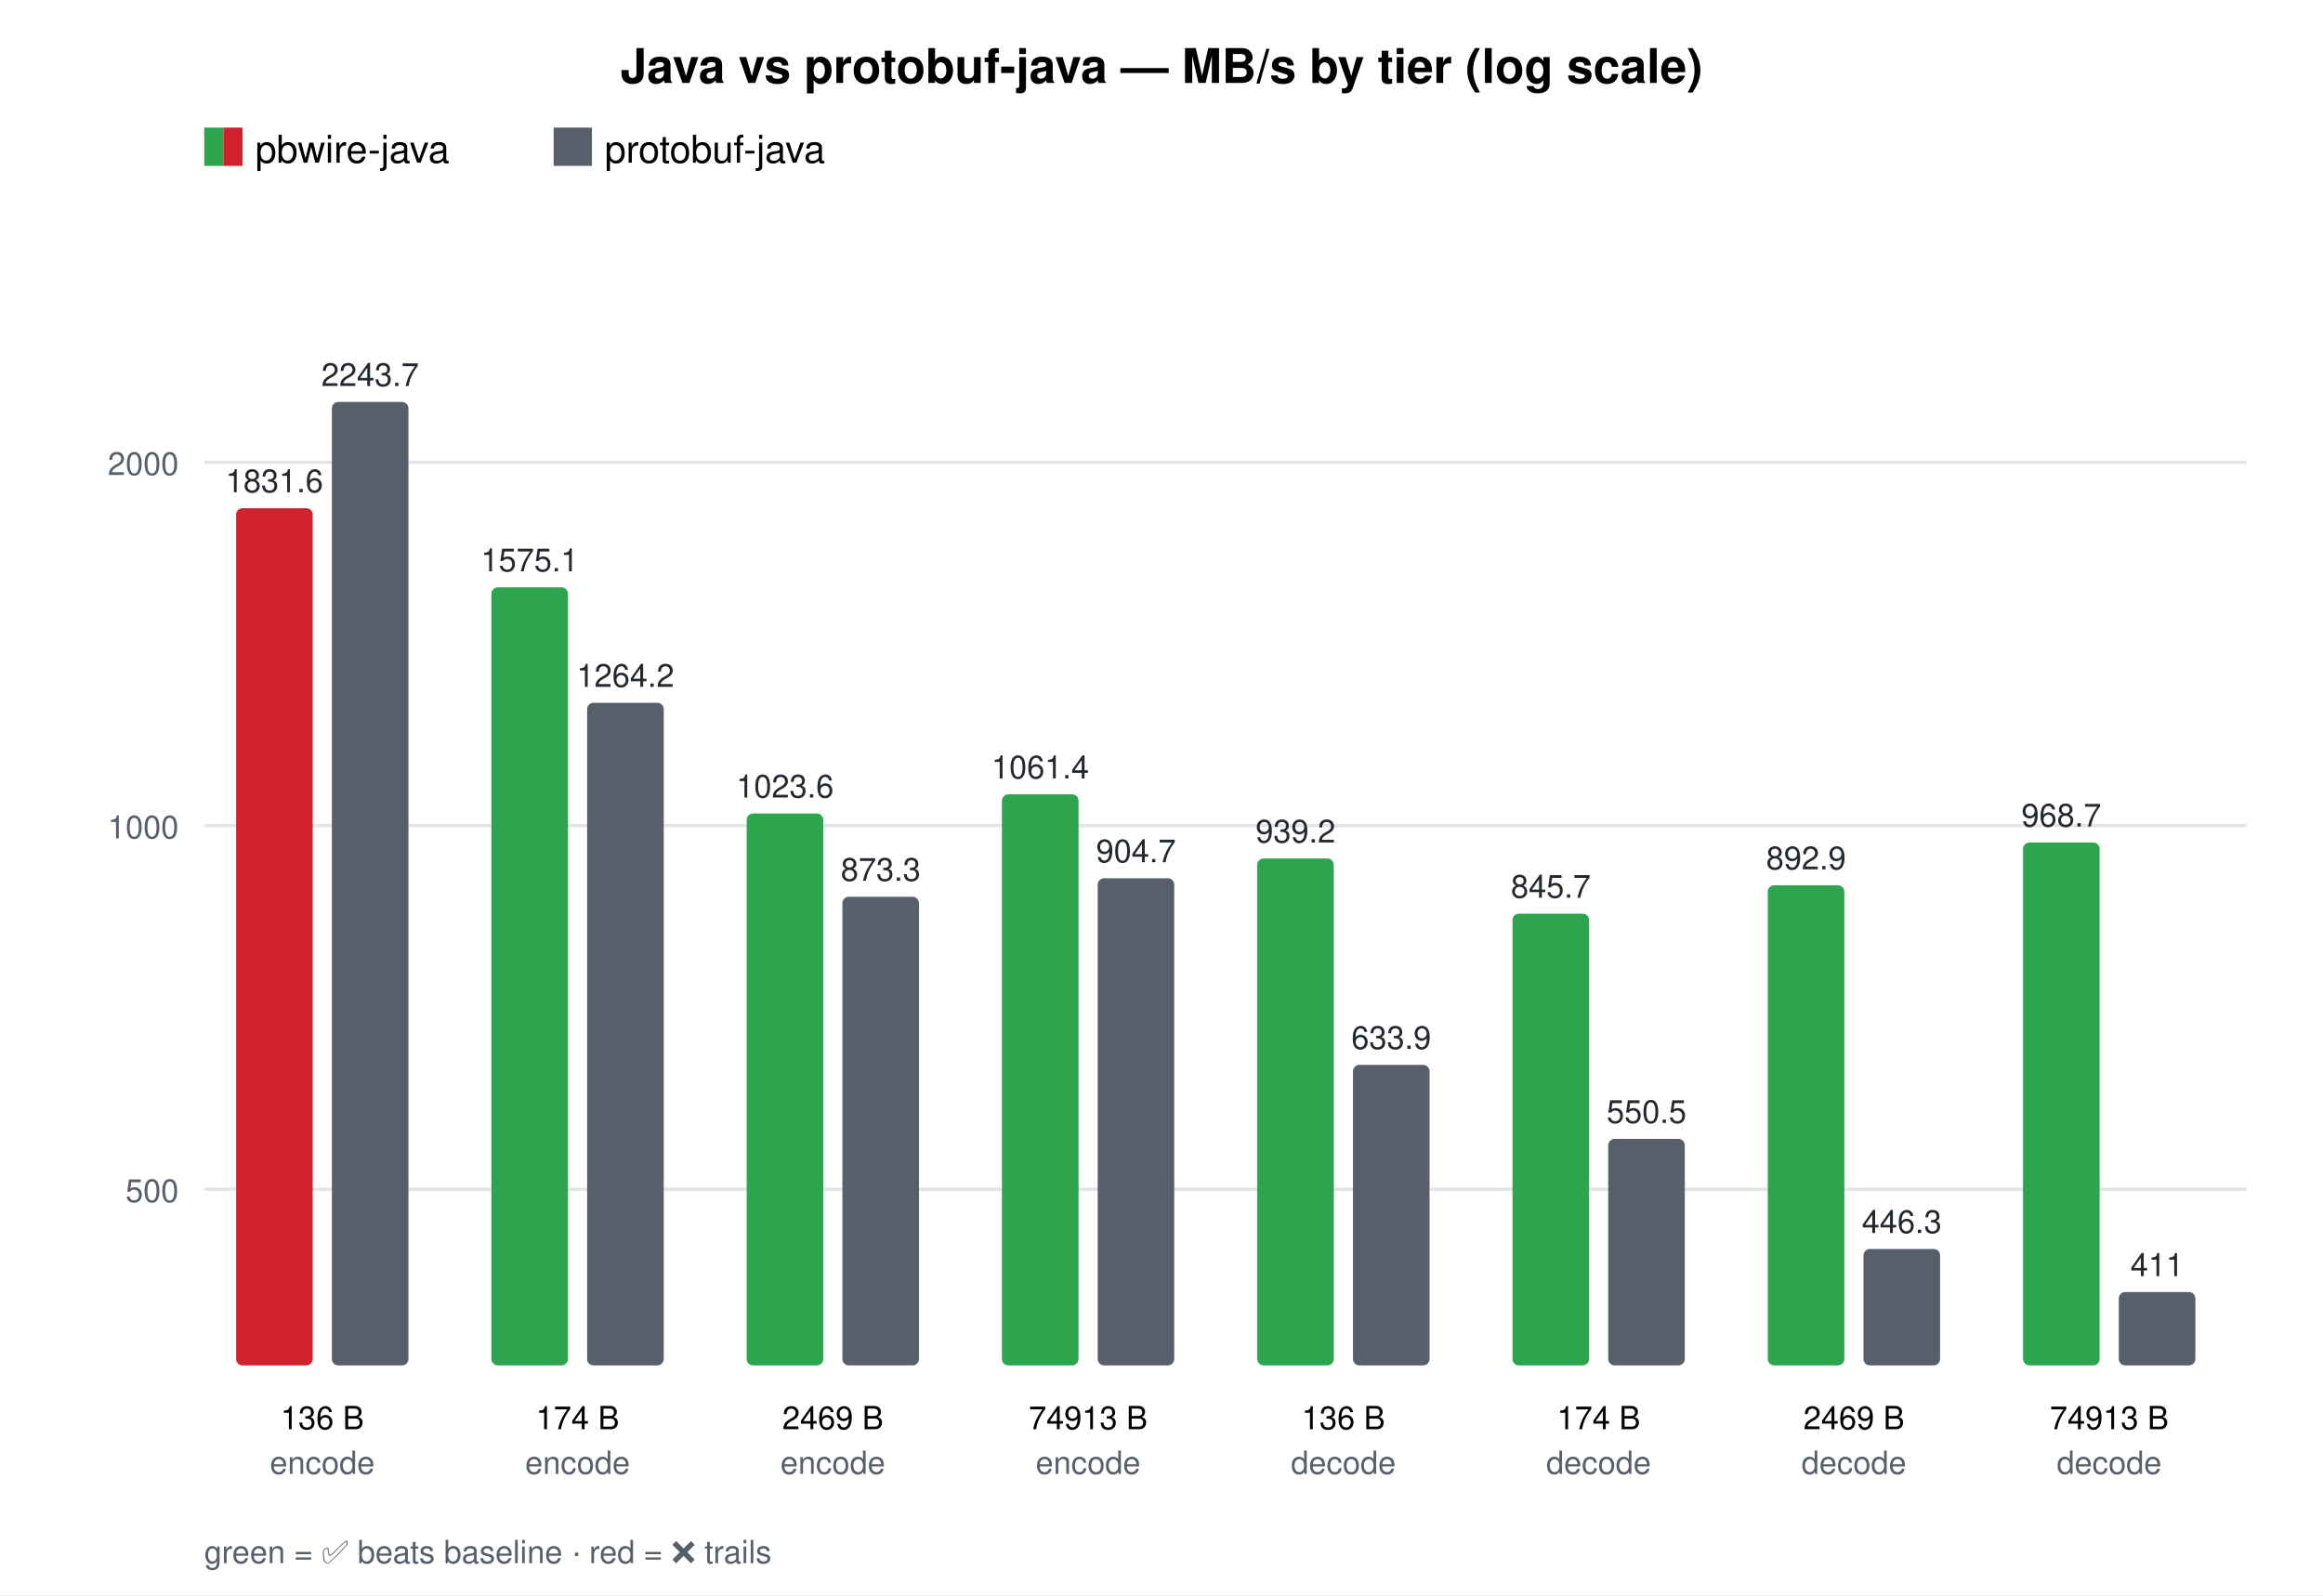
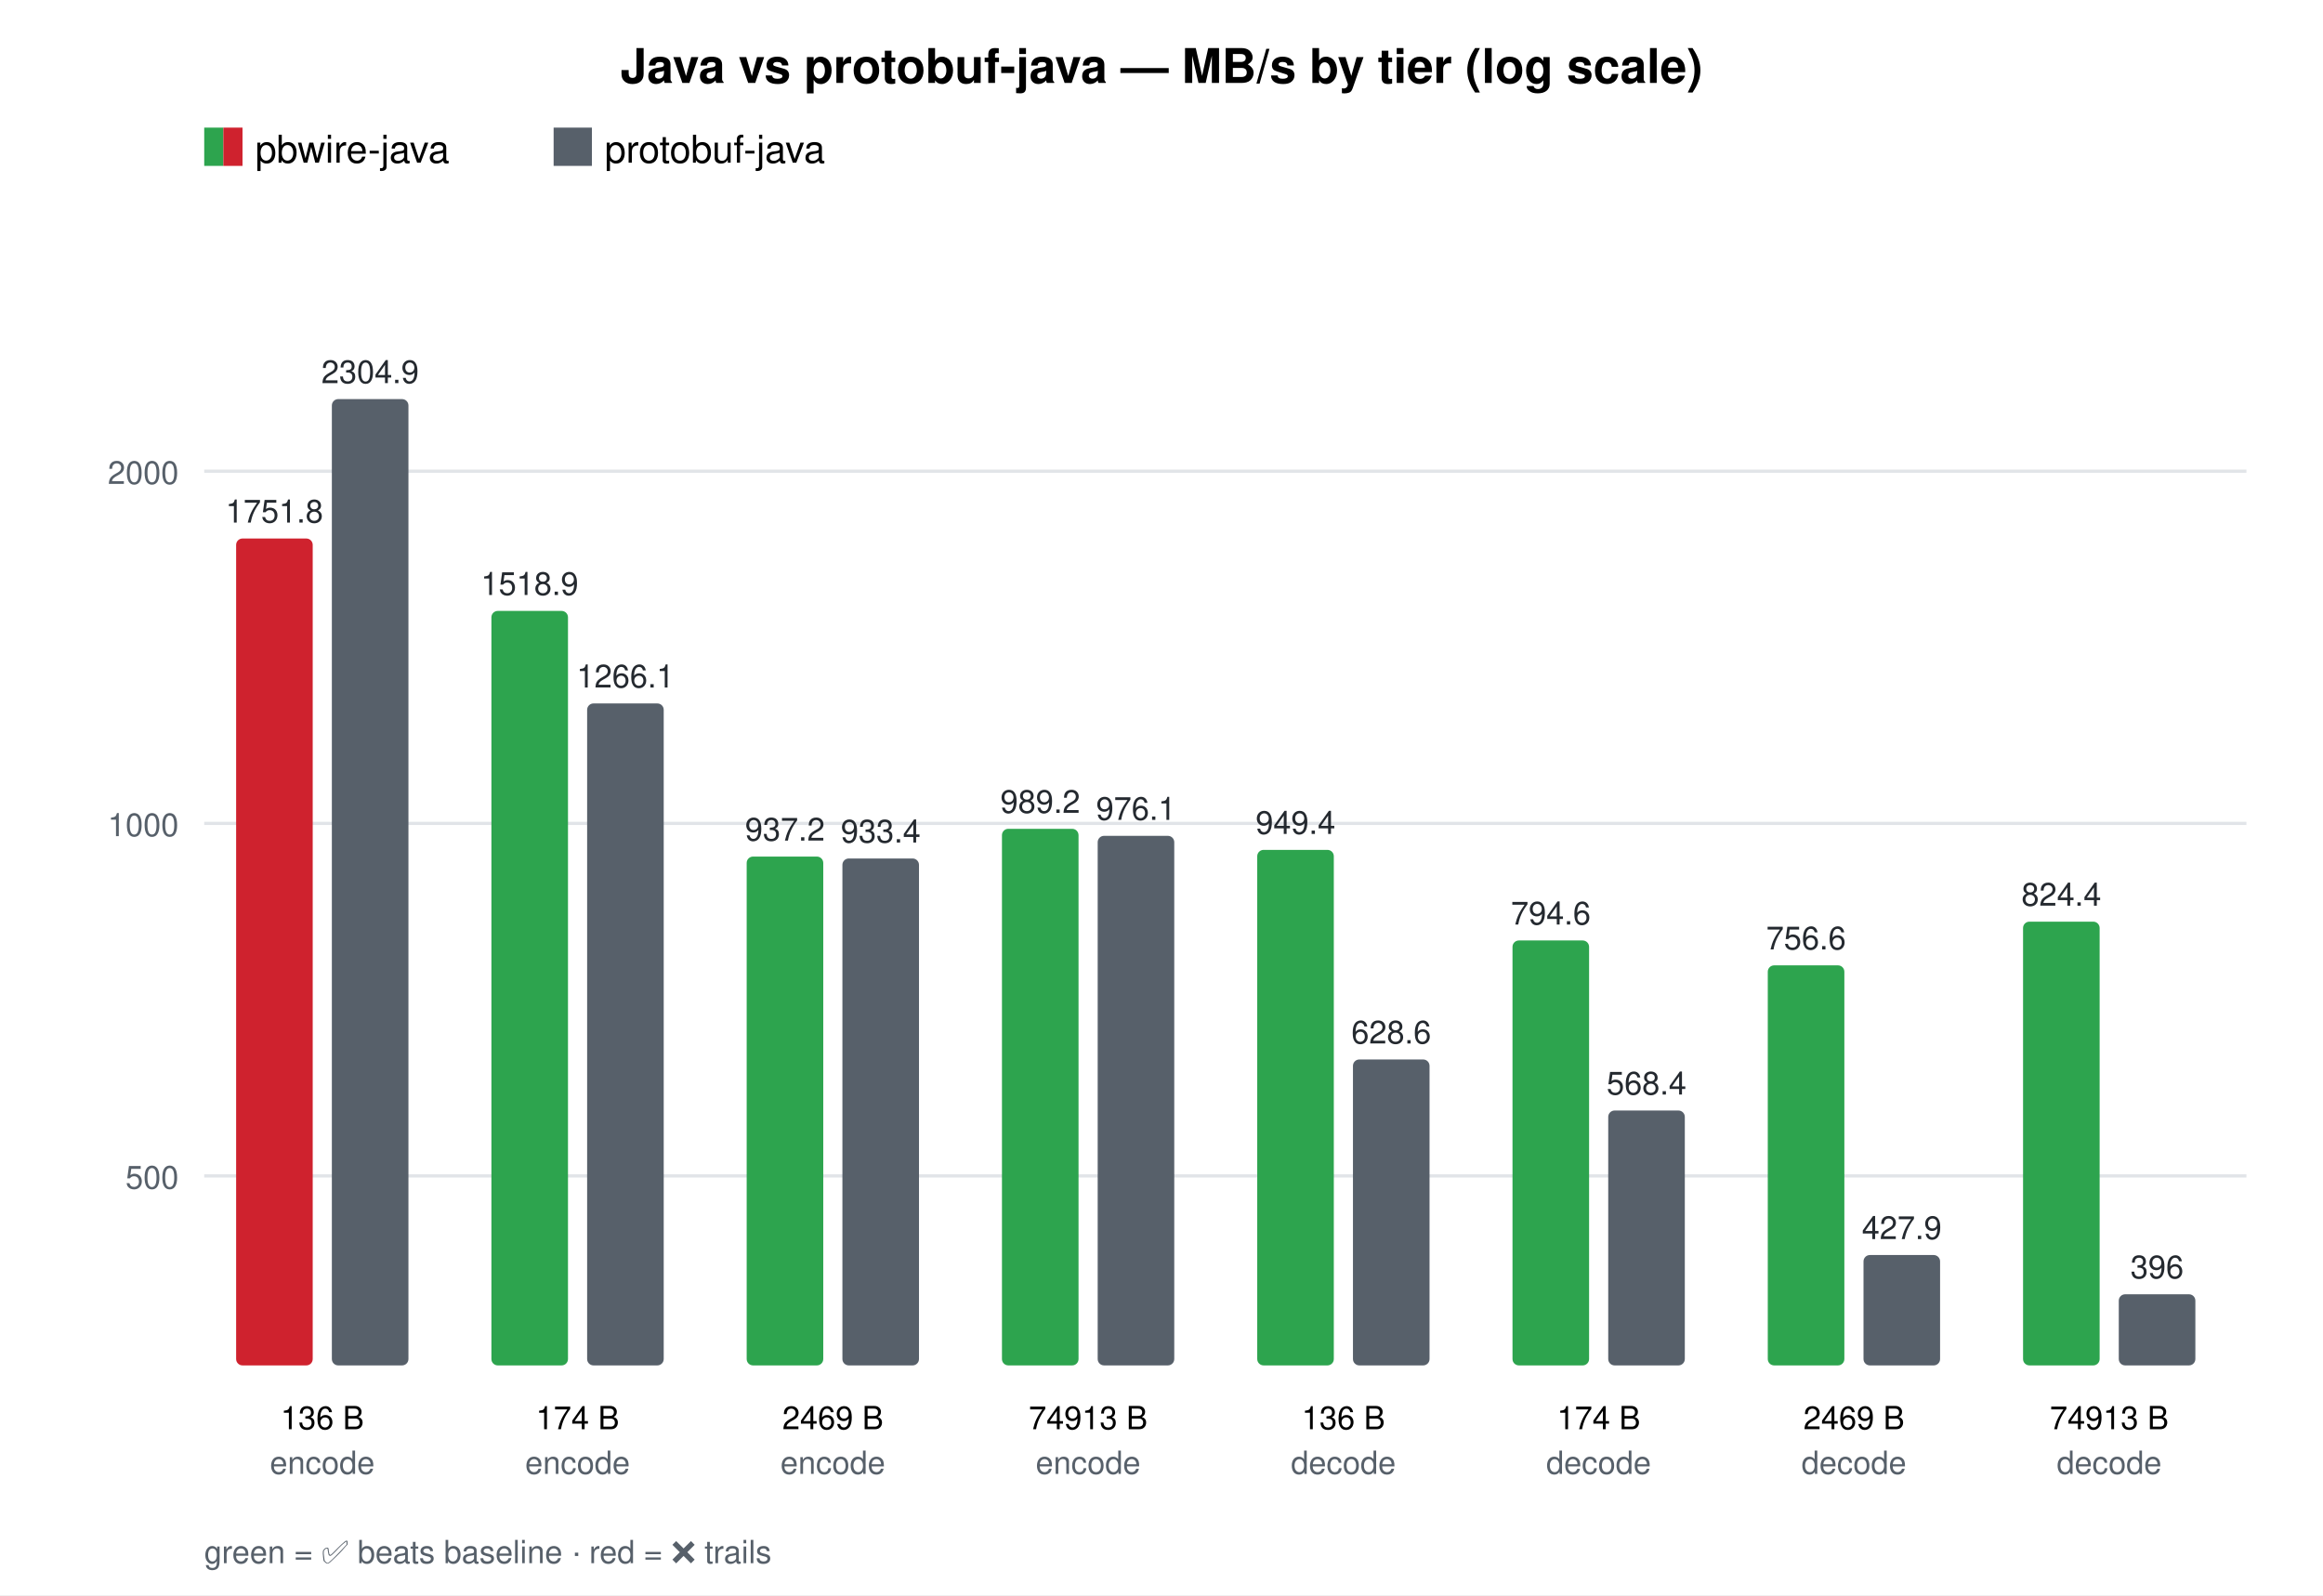
<svg xmlns="http://www.w3.org/2000/svg" width="728" height="500" font-family="Helvetica, Arial, sans-serif">
  <rect width="728" height="500" fill="#ffffff" />
  <text x="364.0" y="26" text-anchor="middle" font-size="15" font-weight="bold">Java vs protobuf-java — MB/s by tier (log scale)</text>
  <rect x="64" y="40" width="6" height="12" fill="#2da44e" />
  <rect x="70" y="40" width="6" height="12" fill="#cf222e" />
  <text x="80" y="51" font-size="12">pbwire-java</text>
  <rect x="173.5" y="40" width="12" height="12" fill="#57606a" />
  <text x="189.5" y="51" font-size="12">protobuf-java</text>
-   <line x1="64" y1="372.8" x2="704" y2="372.8" stroke="#e1e4e8" />
-   <text x="56" y="376.8" text-anchor="end" font-size="10" fill="#57606a">500</text>
-   <line x1="64" y1="258.8" x2="704" y2="258.8" stroke="#e1e4e8" />
-   <text x="56" y="262.8" text-anchor="end" font-size="10" fill="#57606a">1000</text>
-   <line x1="64" y1="144.9" x2="704" y2="144.9" stroke="#e1e4e8" />
-   <text x="56" y="148.9" text-anchor="end" font-size="10" fill="#57606a">2000</text>
+   <line x1="64" y1="368.6" x2="704" y2="368.6" stroke="#e1e4e8" />
+   <text x="56" y="372.6" text-anchor="end" font-size="10" fill="#57606a">500</text>
+   <line x1="64" y1="258.1" x2="704" y2="258.1" stroke="#e1e4e8" />
+   <text x="56" y="262.1" text-anchor="end" font-size="10" fill="#57606a">1000</text>
+   <line x1="64" y1="147.7" x2="704" y2="147.7" stroke="#e1e4e8" />
+   <text x="56" y="151.7" text-anchor="end" font-size="10" fill="#57606a">2000</text>
  <text x="101.0" y="448" text-anchor="middle" font-size="10">136 B</text>
  <text x="101.0" y="462" text-anchor="middle" font-size="10" fill="#57606a">encode</text>
-   <rect x="74.0" y="159.3" width="24" height="268.7" rx="2" fill="#cf222e" />
-   <text x="86.0" y="154.3" text-anchor="middle" font-size="10" fill="#24292f">1831.6</text>
-   <rect x="104.0" y="126.0" width="24" height="302.0" rx="2" fill="#57606a" />
-   <text x="116.0" y="121.0" text-anchor="middle" font-size="10" fill="#24292f">2243.7</text>
+   <rect x="74.0" y="168.8" width="24" height="259.2" rx="2" fill="#cf222e" />
+   <text x="86.0" y="163.8" text-anchor="middle" font-size="10" fill="#24292f">1751.8</text>
+   <rect x="104.0" y="125.1" width="24" height="302.9" rx="2" fill="#57606a" />
+   <text x="116.0" y="120.1" text-anchor="middle" font-size="10" fill="#24292f">2304.9</text>
  <text x="181.0" y="448" text-anchor="middle" font-size="10">174 B</text>
  <text x="181.0" y="462" text-anchor="middle" font-size="10" fill="#57606a">encode</text>
-   <rect x="154.0" y="184.1" width="24" height="243.9" rx="2" fill="#2da44e" />
-   <text x="166.0" y="179.1" text-anchor="middle" font-size="10" fill="#24292f">1575.1</text>
-   <rect x="184.0" y="220.3" width="24" height="207.7" rx="2" fill="#57606a" />
-   <text x="196.0" y="215.3" text-anchor="middle" font-size="10" fill="#24292f">1264.2</text>
+   <rect x="154.0" y="191.5" width="24" height="236.5" rx="2" fill="#2da44e" />
+   <text x="166.0" y="186.5" text-anchor="middle" font-size="10" fill="#24292f">1518.9</text>
+   <rect x="184.0" y="220.5" width="24" height="207.5" rx="2" fill="#57606a" />
+   <text x="196.0" y="215.5" text-anchor="middle" font-size="10" fill="#24292f">1266.1</text>
  <text x="261.0" y="448" text-anchor="middle" font-size="10">2469 B</text>
  <text x="261.0" y="462" text-anchor="middle" font-size="10" fill="#57606a">encode</text>
-   <rect x="234.0" y="255.0" width="24" height="173.0" rx="2" fill="#2da44e" />
-   <text x="246.0" y="250.0" text-anchor="middle" font-size="10" fill="#24292f">1023.6</text>
-   <rect x="264.0" y="281.1" width="24" height="146.9" rx="2" fill="#57606a" />
-   <text x="276.0" y="276.1" text-anchor="middle" font-size="10" fill="#24292f">873.3</text>
+   <rect x="234.0" y="268.5" width="24" height="159.5" rx="2" fill="#2da44e" />
+   <text x="246.0" y="263.5" text-anchor="middle" font-size="10" fill="#24292f">937.2</text>
+   <rect x="264.0" y="269.1" width="24" height="158.9" rx="2" fill="#57606a" />
+   <text x="276.0" y="264.1" text-anchor="middle" font-size="10" fill="#24292f">933.4</text>
  <text x="341.0" y="448" text-anchor="middle" font-size="10">74913 B</text>
  <text x="341.0" y="462" text-anchor="middle" font-size="10" fill="#57606a">encode</text>
-   <rect x="314.0" y="249.0" width="24" height="179.0" rx="2" fill="#2da44e" />
-   <text x="326.0" y="244.0" text-anchor="middle" font-size="10" fill="#24292f">1061.4</text>
-   <rect x="344.0" y="275.3" width="24" height="152.7" rx="2" fill="#57606a" />
-   <text x="356.0" y="270.3" text-anchor="middle" font-size="10" fill="#24292f">904.7</text>
+   <rect x="314.0" y="259.8" width="24" height="168.2" rx="2" fill="#2da44e" />
+   <text x="326.0" y="254.8" text-anchor="middle" font-size="10" fill="#24292f">989.2</text>
+   <rect x="344.0" y="262.0" width="24" height="166.0" rx="2" fill="#57606a" />
+   <text x="356.0" y="257.0" text-anchor="middle" font-size="10" fill="#24292f">976.1</text>
  <text x="421.0" y="448" text-anchor="middle" font-size="10">136 B</text>
  <text x="421.0" y="462" text-anchor="middle" font-size="10" fill="#57606a">decode</text>
-   <rect x="394.0" y="269.1" width="24" height="158.9" rx="2" fill="#2da44e" />
-   <text x="406.0" y="264.1" text-anchor="middle" font-size="10" fill="#24292f">939.2</text>
-   <rect x="424.0" y="333.8" width="24" height="94.2" rx="2" fill="#57606a" />
-   <text x="436.0" y="328.8" text-anchor="middle" font-size="10" fill="#24292f">633.9</text>
+   <rect x="394.0" y="266.4" width="24" height="161.6" rx="2" fill="#2da44e" />
+   <text x="406.0" y="261.4" text-anchor="middle" font-size="10" fill="#24292f">949.4</text>
+   <rect x="424.0" y="332.1" width="24" height="95.9" rx="2" fill="#57606a" />
+   <text x="436.0" y="327.1" text-anchor="middle" font-size="10" fill="#24292f">628.6</text>
  <text x="501.0" y="448" text-anchor="middle" font-size="10">174 B</text>
  <text x="501.0" y="462" text-anchor="middle" font-size="10" fill="#57606a">decode</text>
-   <rect x="474.0" y="286.4" width="24" height="141.6" rx="2" fill="#2da44e" />
-   <text x="486.0" y="281.4" text-anchor="middle" font-size="10" fill="#24292f">845.7</text>
-   <rect x="504.0" y="357.0" width="24" height="71.0" rx="2" fill="#57606a" />
-   <text x="516.0" y="352.0" text-anchor="middle" font-size="10" fill="#24292f">550.5</text>
+   <rect x="474.0" y="294.8" width="24" height="133.2" rx="2" fill="#2da44e" />
+   <text x="486.0" y="289.8" text-anchor="middle" font-size="10" fill="#24292f">794.6</text>
+   <rect x="504.0" y="348.1" width="24" height="79.9" rx="2" fill="#57606a" />
+   <text x="516.0" y="343.1" text-anchor="middle" font-size="10" fill="#24292f">568.4</text>
  <text x="581.0" y="448" text-anchor="middle" font-size="10">2469 B</text>
  <text x="581.0" y="462" text-anchor="middle" font-size="10" fill="#57606a">decode</text>
-   <rect x="554.0" y="277.5" width="24" height="150.5" rx="2" fill="#2da44e" />
-   <text x="566.0" y="272.5" text-anchor="middle" font-size="10" fill="#24292f">892.9</text>
-   <rect x="584.0" y="391.5" width="24" height="36.5" rx="2" fill="#57606a" />
-   <text x="596.0" y="386.5" text-anchor="middle" font-size="10" fill="#24292f">446.3</text>
+   <rect x="554.0" y="302.6" width="24" height="125.4" rx="2" fill="#2da44e" />
+   <text x="566.0" y="297.6" text-anchor="middle" font-size="10" fill="#24292f">756.6</text>
+   <rect x="584.0" y="393.4" width="24" height="34.6" rx="2" fill="#57606a" />
+   <text x="596.0" y="388.4" text-anchor="middle" font-size="10" fill="#24292f">427.9</text>
  <text x="661.0" y="448" text-anchor="middle" font-size="10">74913 B</text>
  <text x="661.0" y="462" text-anchor="middle" font-size="10" fill="#57606a">decode</text>
-   <rect x="634.0" y="264.1" width="24" height="163.9" rx="2" fill="#2da44e" />
-   <text x="646.0" y="259.1" text-anchor="middle" font-size="10" fill="#24292f">968.7</text>
-   <rect x="664.0" y="405.0" width="24" height="23.0" rx="2" fill="#57606a" />
-   <text x="676.0" y="400.0" text-anchor="middle" font-size="10" fill="#24292f">411</text>
+   <rect x="634.0" y="288.9" width="24" height="139.1" rx="2" fill="#2da44e" />
+   <text x="646.0" y="283.9" text-anchor="middle" font-size="10" fill="#24292f">824.4</text>
+   <rect x="664.0" y="405.7" width="24" height="22.3" rx="2" fill="#57606a" />
+   <text x="676.0" y="400.7" text-anchor="middle" font-size="10" fill="#24292f">396</text>
  <text x="64" y="490" font-size="10" fill="#57606a">green = ✅ beats baseline · red = ❌ trails</text>
</svg>
